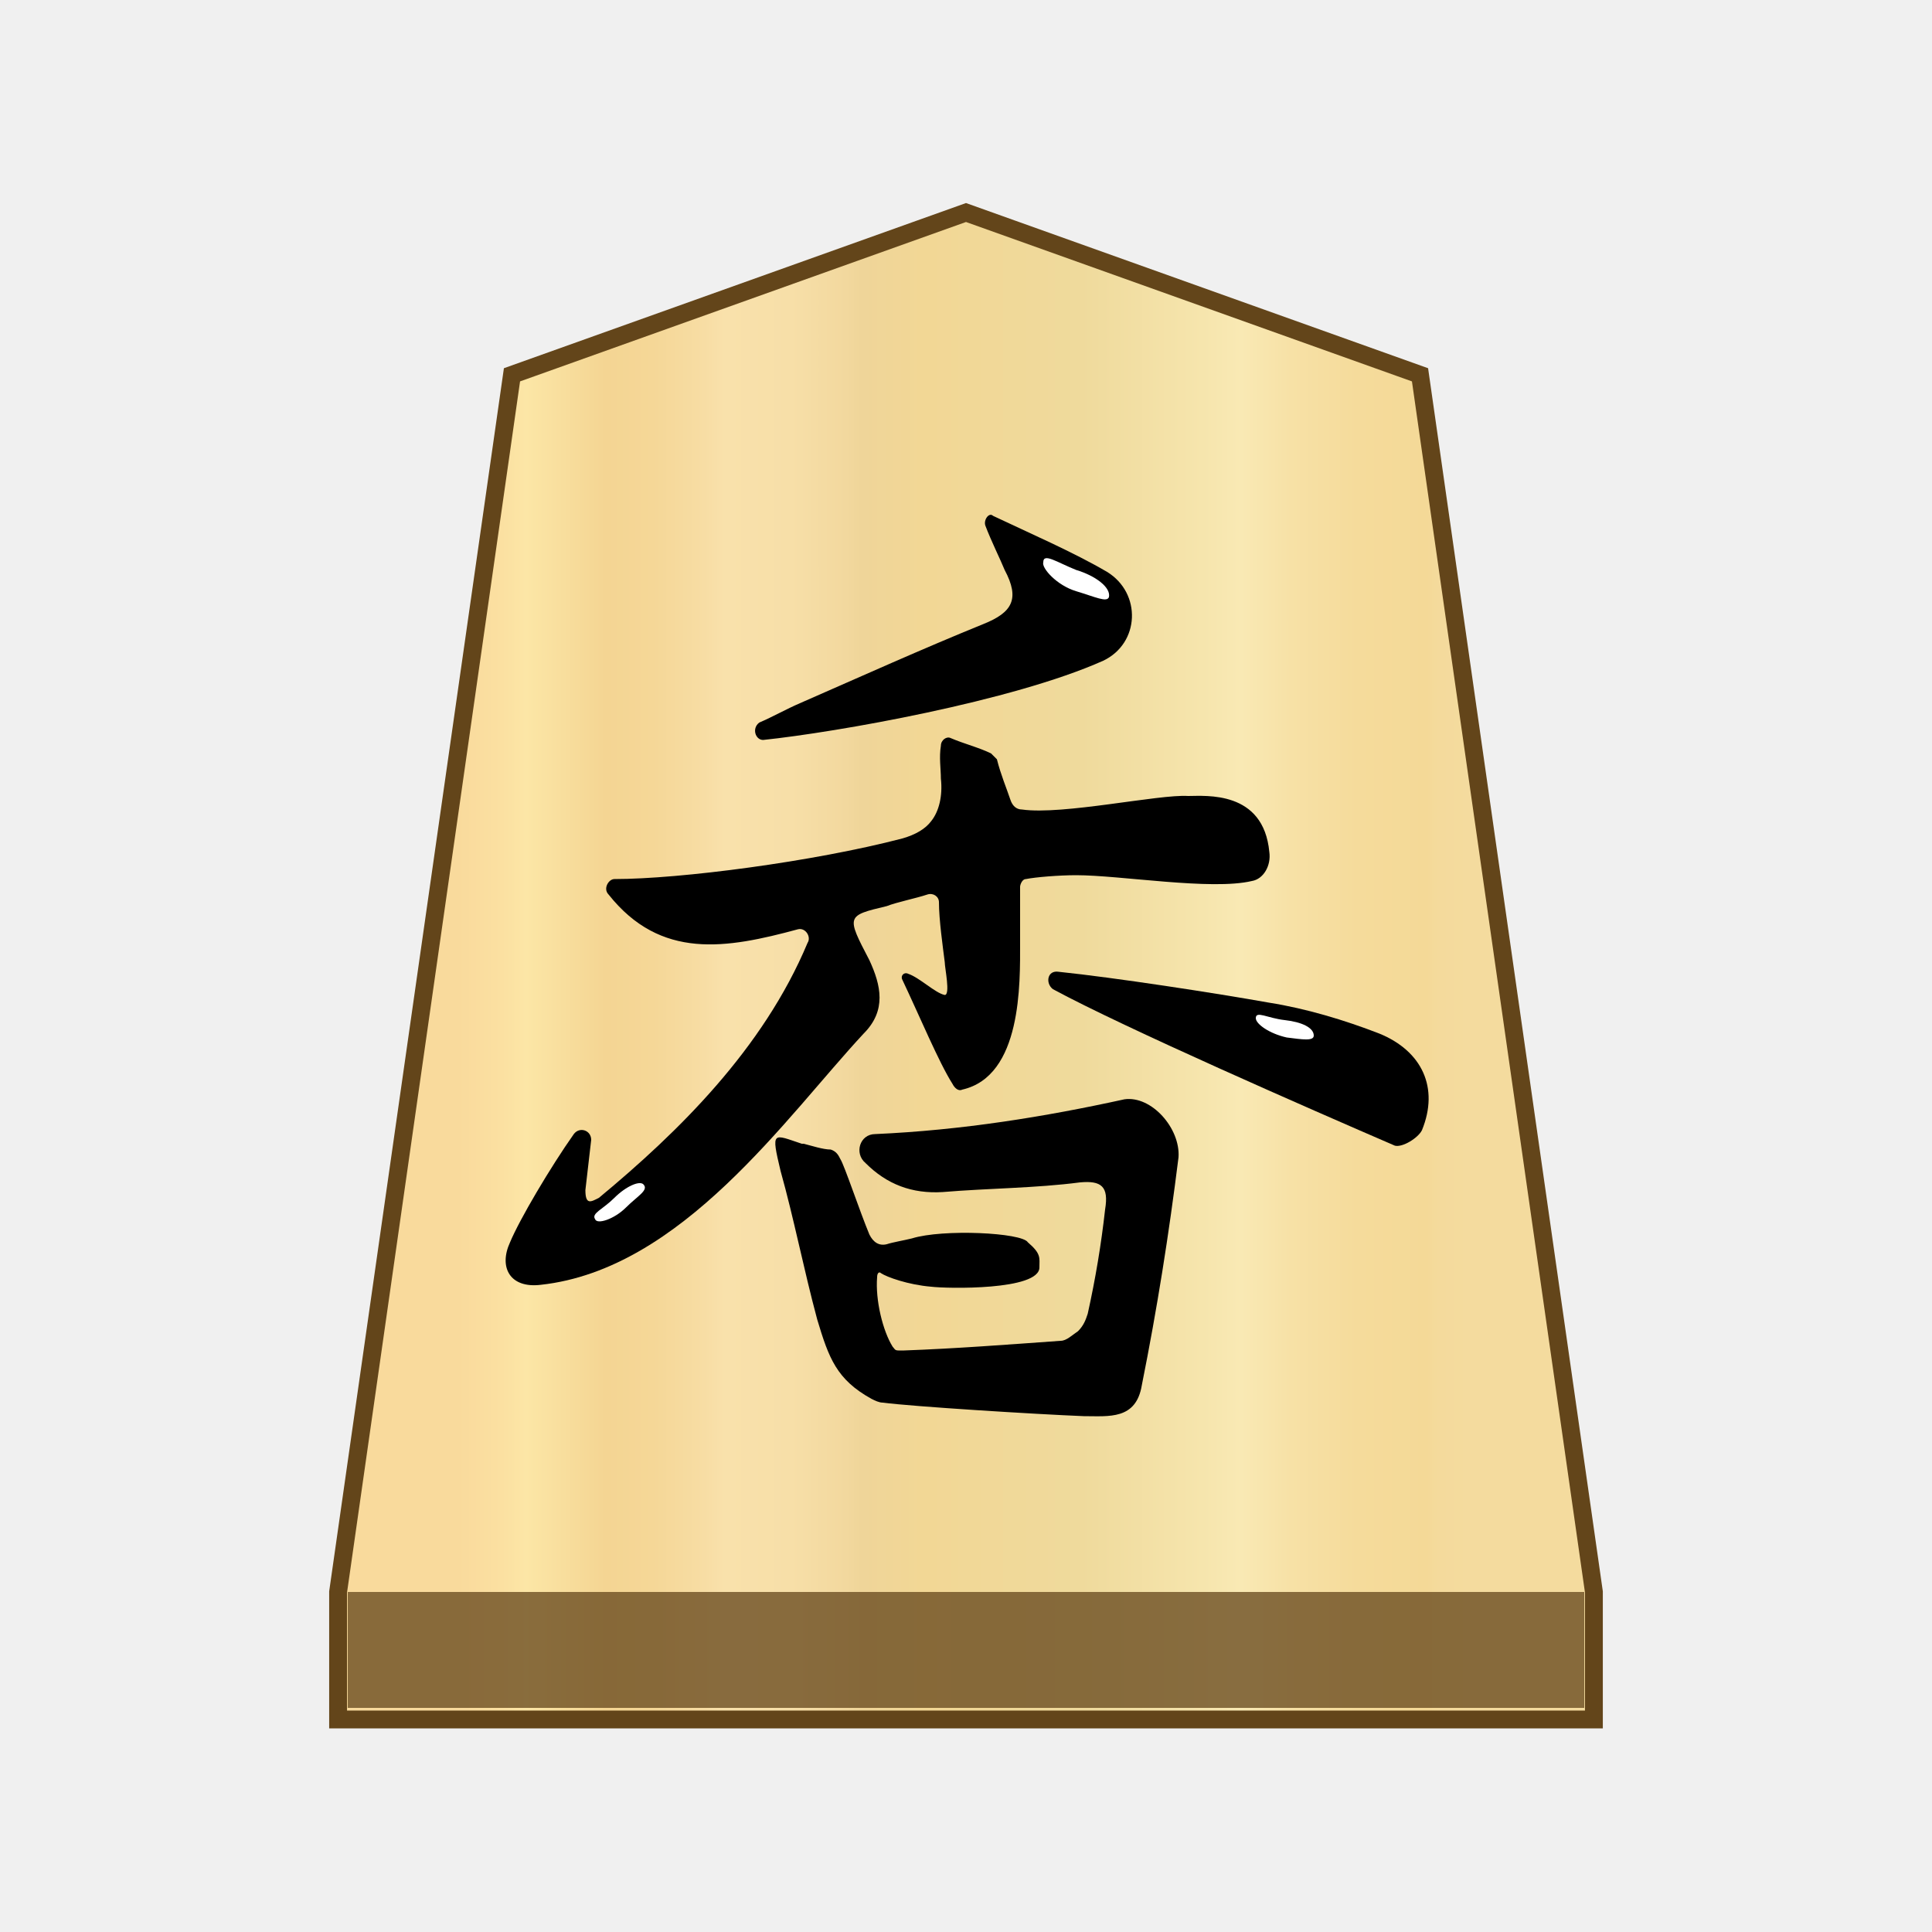
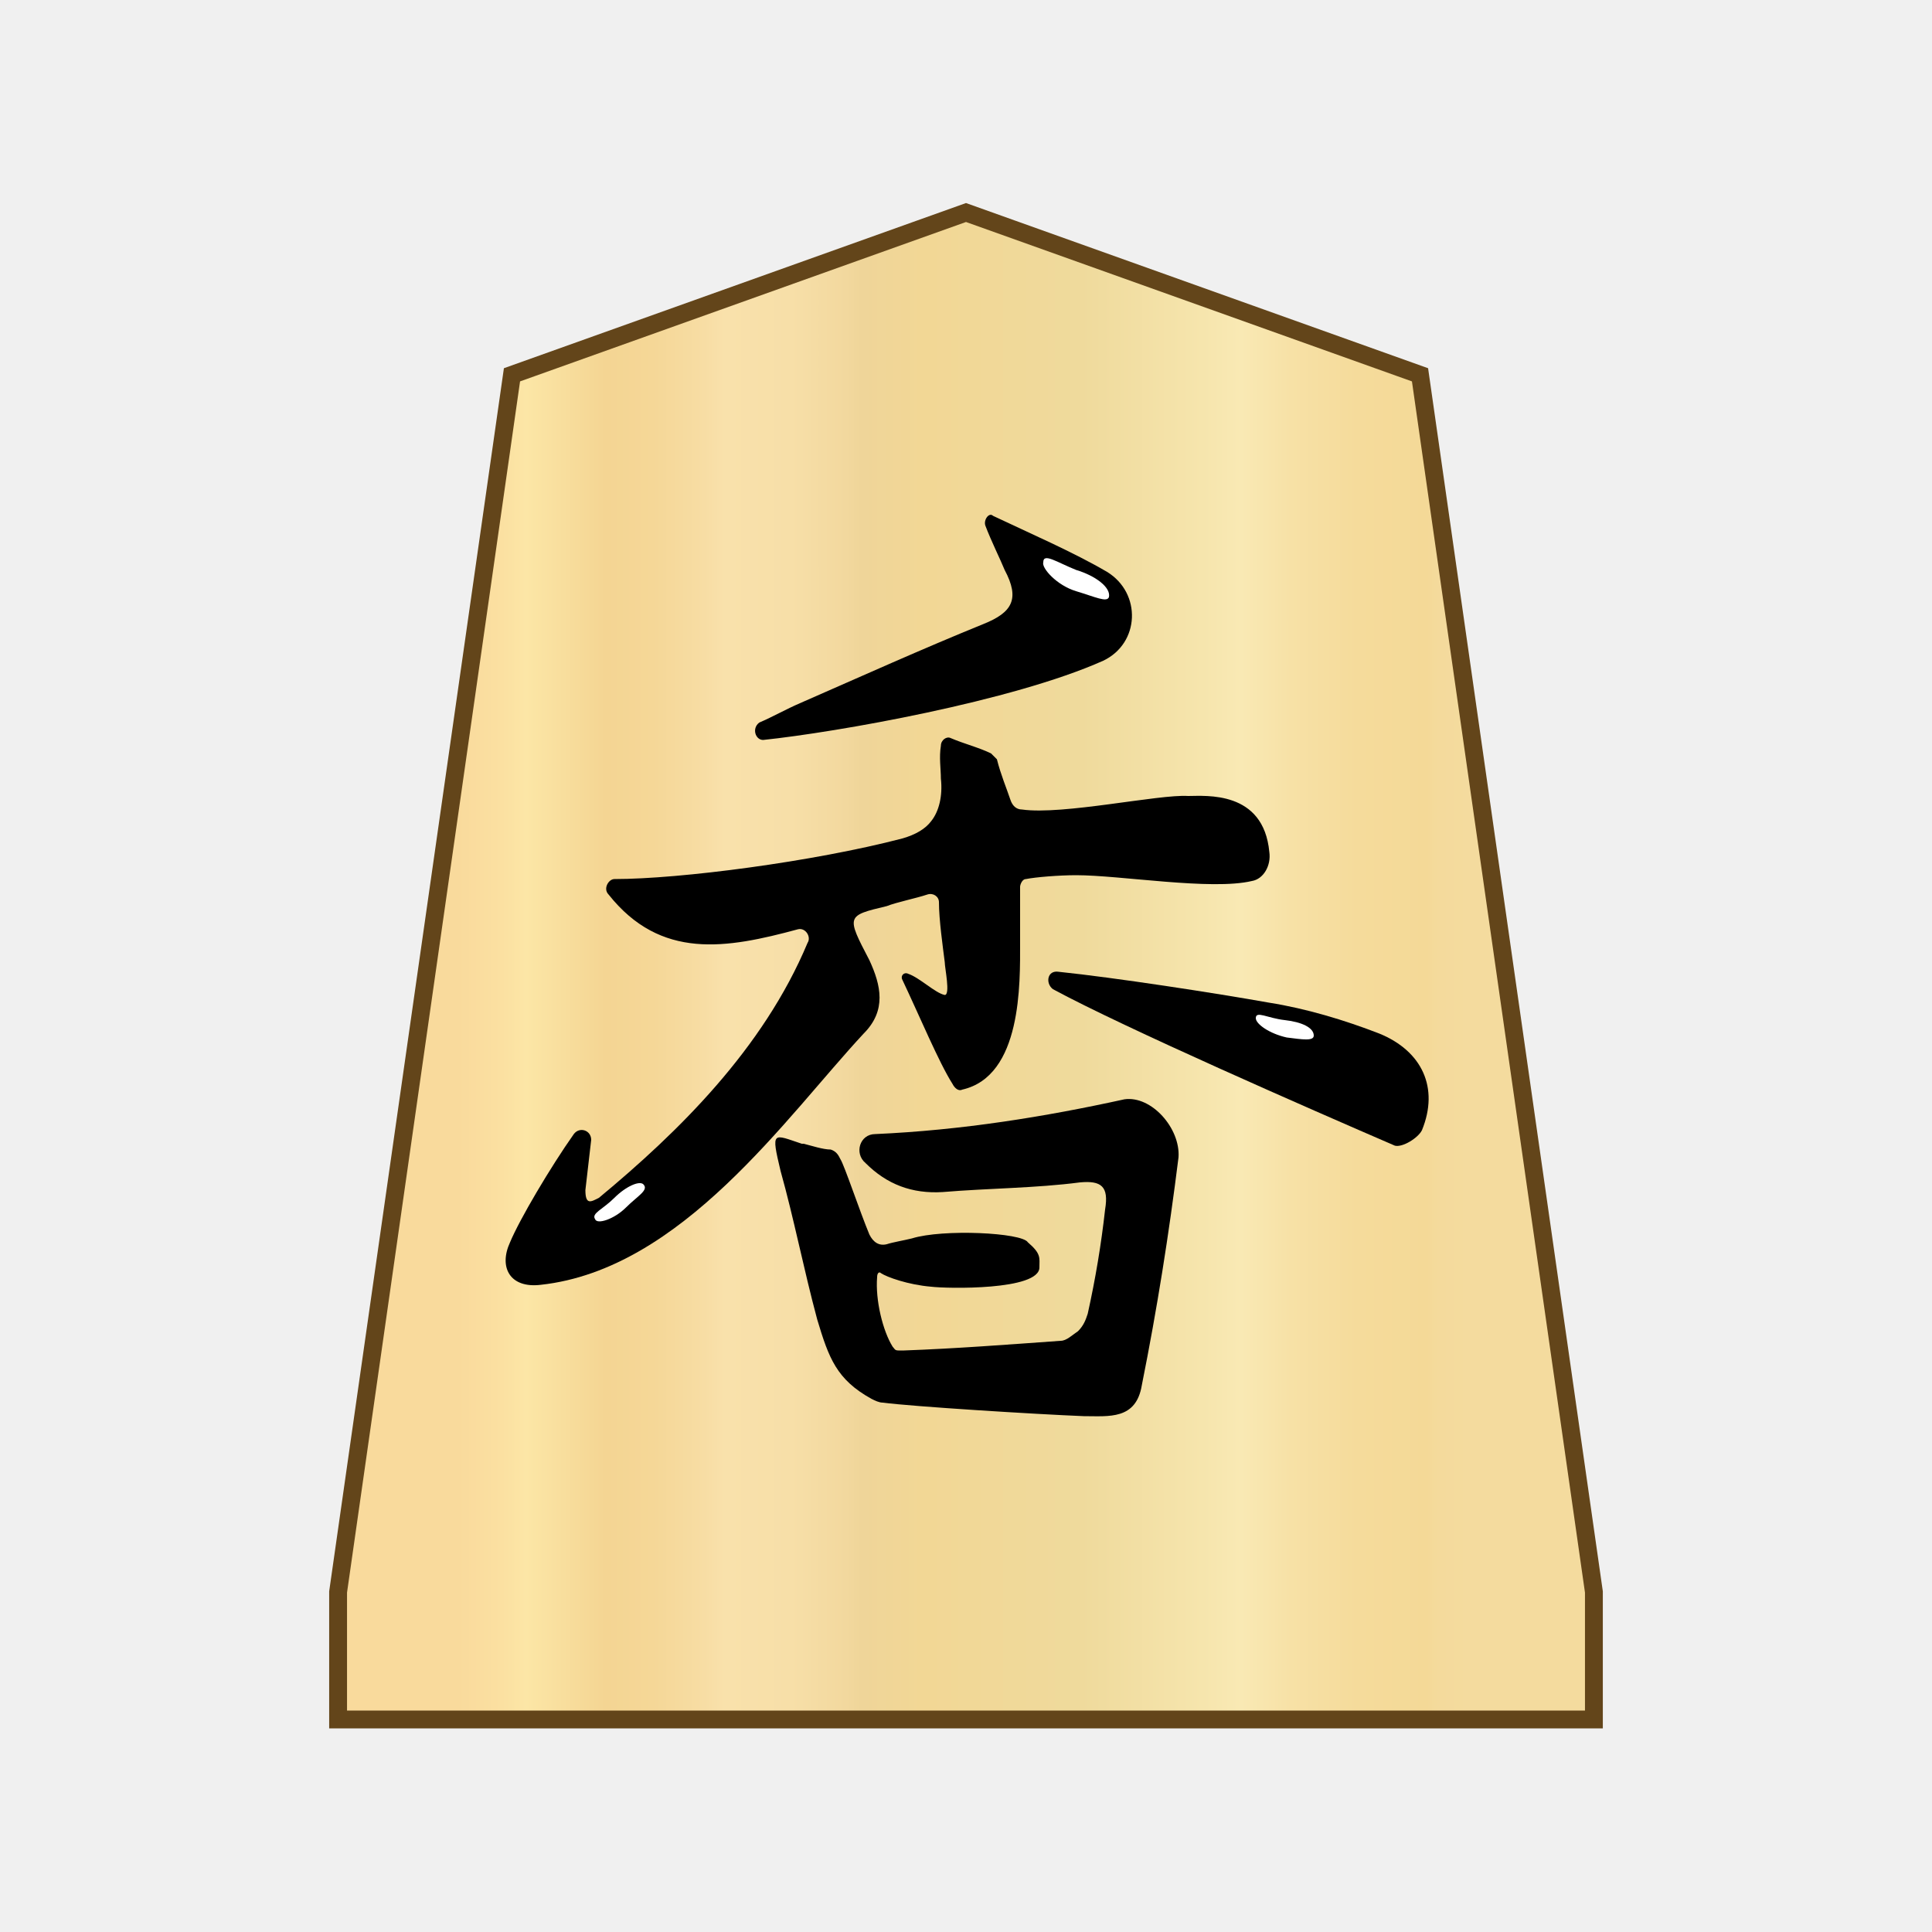
<svg xmlns="http://www.w3.org/2000/svg" viewBox="0 0 100 100">
  <linearGradient id="0KY_svg__a" x1="23.713" x2="76.15" y1="972" y2="972" gradientTransform="translate(0 -922)" gradientUnits="userSpaceOnUse">
    <stop offset="0" stop-color="#f9da9c" />
    <stop offset=".043" stop-color="#fbe0a1" />
    <stop offset=".067" stop-color="#fce6a6" />
    <stop offset=".145" stop-color="#f4d593" />
    <stop offset=".193" stop-color="#f5d797" />
    <stop offset=".243" stop-color="#f7dda4" />
    <stop offset=".263" stop-color="#f9e1ab" />
    <stop offset=".329" stop-color="#f7dfa8" />
    <stop offset=".383" stop-color="#f2d89e" />
    <stop offset=".398" stop-color="#efd599" />
    <stop offset=".461" stop-color="#f2d795" />
    <stop offset=".615" stop-color="#efda9c" />
    <stop offset=".735" stop-color="#f6e5ad" />
    <stop offset=".773" stop-color="#f9e9b4" />
    <stop offset=".822" stop-color="#f7e1a6" />
    <stop offset=".887" stop-color="#f5db9b" />
    <stop offset=".956" stop-color="#f4d997" />
    <stop offset=".967" stop-color="#f4da9c" />
    <stop offset="1" stop-color="#f4db9e" />
  </linearGradient>
  <path fill="url(#0KY_svg__a)" stroke="#63451a" stroke-miterlimit="10" stroke-width=".924" d="M73.5 19.4 50 11l-23.5 8.4-9 63V89h65v-6.6z" />
-   <path fill="#63451a" fill-opacity=".75" d="M18 82.4h64v6H18z" />
  <path d="M45.7 72.6c-.2 0-.4-.1-.6-.2-1.8-1-2.2-2.1-2.8-4.1-.7-2.6-1.2-5.2-1.9-7.7-.5-2.1-.4-1.9 1.1-1.4h.1c.4.1 1 .3 1.4.3.3.1.4.3.5.5.2.3 1 2.7 1.5 3.9.2.4.5.6.9.5.3-.1.9-.2 1.3-.3 1.6-.5 5.7-.3 6 .2.7.6.6.8.6 1.3 0 1.2-4.8 1.1-5.6 1-1.2-.1-2.3-.5-2.6-.7-.1-.1-.2 0-.2.2-.1 1.2.3 2.8.8 3.6.1.1.1.2.3.2h.3c2.7-.1 5.3-.3 8.1-.5.3 0 .6-.3.9-.5.3-.3.4-.6.5-.9q.6-2.7.9-5.4c.2-1.2-.2-1.5-1.3-1.4-2.3.3-4.7.3-7.1.5-1.6.1-2.9-.4-4-1.5-.6-.5-.3-1.5.5-1.5 4.5-.2 8.8-.9 12.9-1.8 1.4-.2 2.9 1.5 2.8 3-.5 4-1.1 7.8-1.9 11.8-.3 1.8-1.7 1.6-3 1.6-2.5-.1-8.9-.5-10.4-.7" />
  <path d="M48.9 51.5c.3 0 0-1.4 0-1.7-.1-.8-.3-2.2-.3-3.1 0-.3-.3-.5-.6-.4-.6.2-1.6.4-2.1.6-2.1.5-2.1.5-.9 2.8.6 1.3.9 2.6-.3 3.8-4 4.3-9.4 12.2-16.7 13-1.6.2-2.2-.9-1.6-2.2.5-1.2 2.1-3.9 3.3-5.6.3-.4.9-.2.9.3l-.3 2.6c0 .8.3.6.7.4 4.1-3.4 8.5-7.7 10.8-13.2.2-.3-.1-.8-.5-.7-3.7 1-7.1 1.6-9.8-1.8-.3-.3 0-.8.3-.8 3.4 0 10.3-.9 14.9-2.1q1.05-.3 1.5-.9c.4-.5.6-1.3.5-2.2 0-.5-.1-1.1 0-1.7 0-.3.3-.5.5-.4.7.3 1.5.5 2.1.8l.3.3c.2.8.5 1.5.7 2.1.1.3.3.5.6.5 2.1.3 7.1-.8 8.6-.7.9 0 3.9-.3 4.2 2.9.1.7-.3 1.4-.9 1.5-2.1.5-6.8-.3-9.1-.3-.9 0-2.1.1-2.6.2-.2 0-.3.3-.3.4v2.9c0 2.1.1 6.9-3 7.6-.2.1-.4-.1-.5-.3-.7-1.1-1.7-3.5-2.6-5.4-.1-.2.1-.4.3-.3.6.2 1.4 1 1.9 1.1M51 27.2c-.1-.3.2-.7.4-.5 1.9.9 4.2 1.9 5.9 2.9 1.8 1.1 1.7 3.7-.2 4.6-4.7 2.1-13.8 3.7-17.6 4.1-.4 0-.6-.6-.2-.9.7-.3 1.4-.7 2.1-1 3.2-1.4 6.3-2.8 9.5-4.1 1.5-.6 1.9-1.3 1.1-2.8-.2-.5-.7-1.5-1-2.3" />
  <path d="M54.5 51.2c-.4-.3-.3-1 .3-.9 2.9.3 8.1 1.1 10.9 1.6 1.9.3 3.9.9 5.7 1.6 2.2.9 3.1 2.8 2.2 5-.2.4-1 .9-1.4.8-4.4-1.9-14-6.1-17.7-8.1" />
  <path fill="#fff" d="M55.7 29.5c1 .3 1.8.9 1.7 1.4-.1.3-.7 0-1.7-.3s-1.8-1.2-1.7-1.5c0-.5.7 0 1.7.4M31.8 62c.6-.6 1.3-.9 1.5-.7.3.3-.3.6-.9 1.2s-1.5.9-1.6.6c-.2-.3.4-.5 1-1.1m34.7-9.2c.9.1 1.5.4 1.5.8 0 .3-.6.2-1.4.1-.9-.2-1.6-.7-1.6-1 0-.4.6 0 1.5.1" />
</svg>
